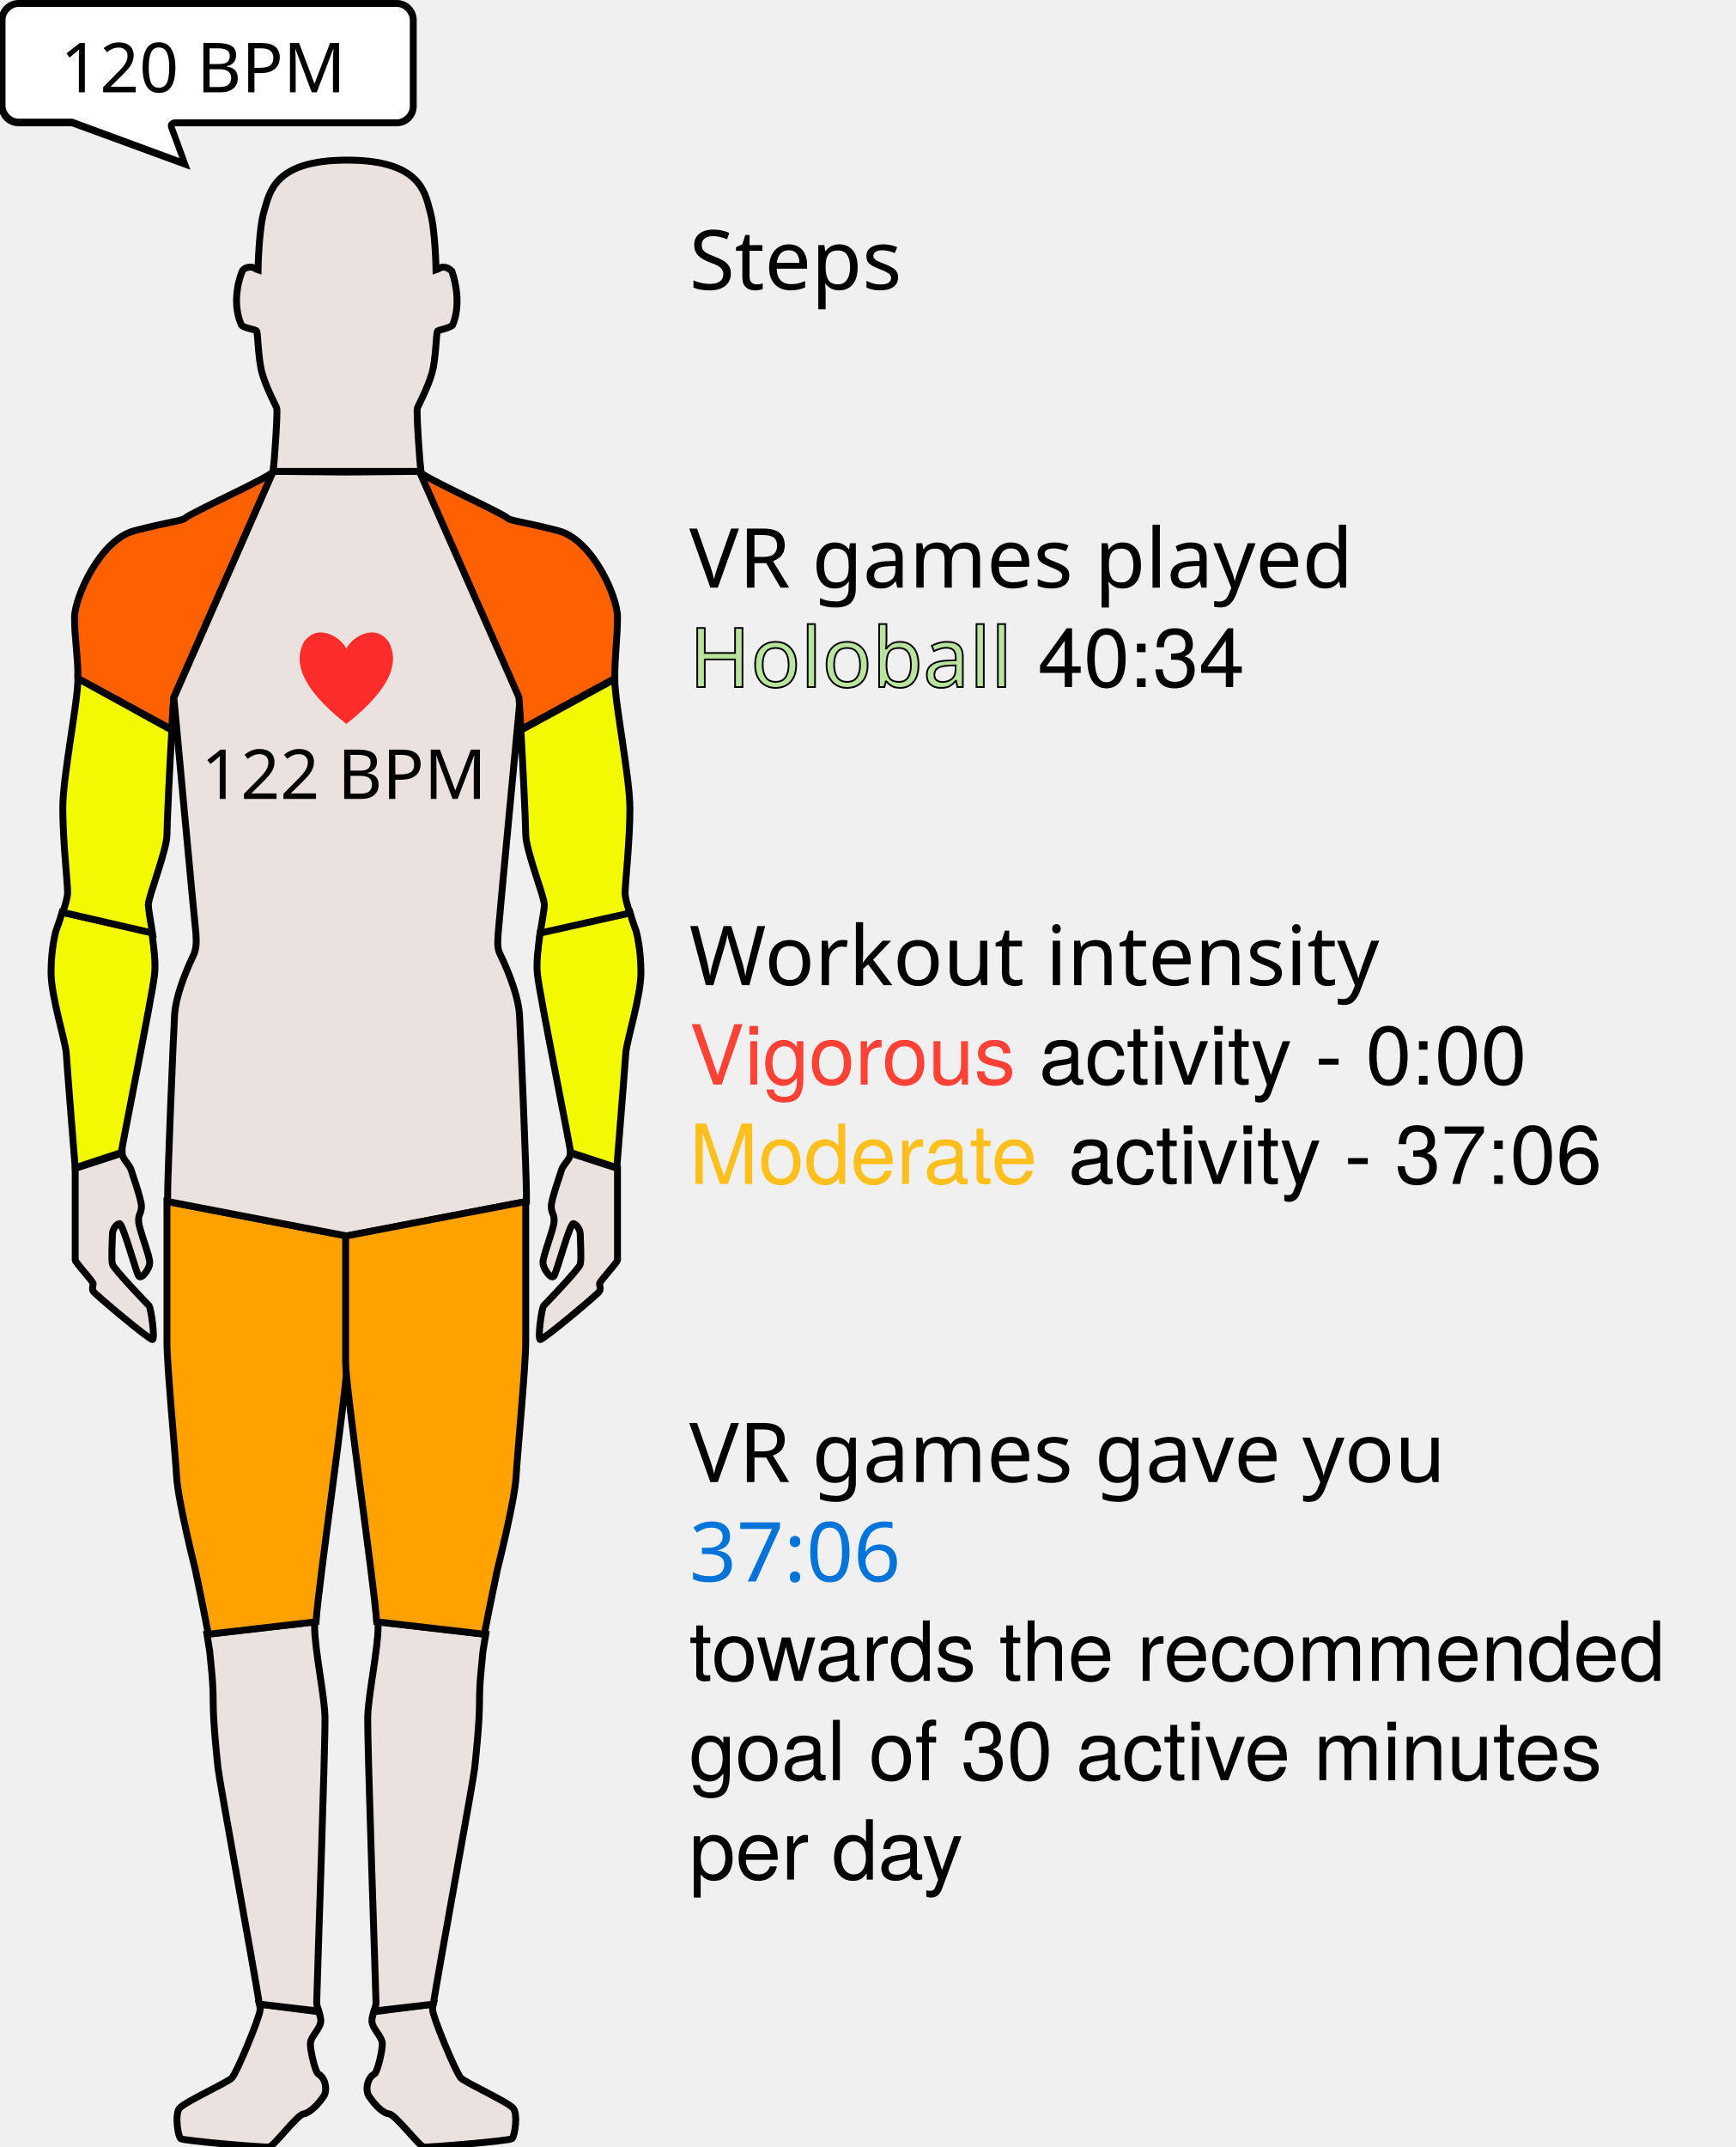
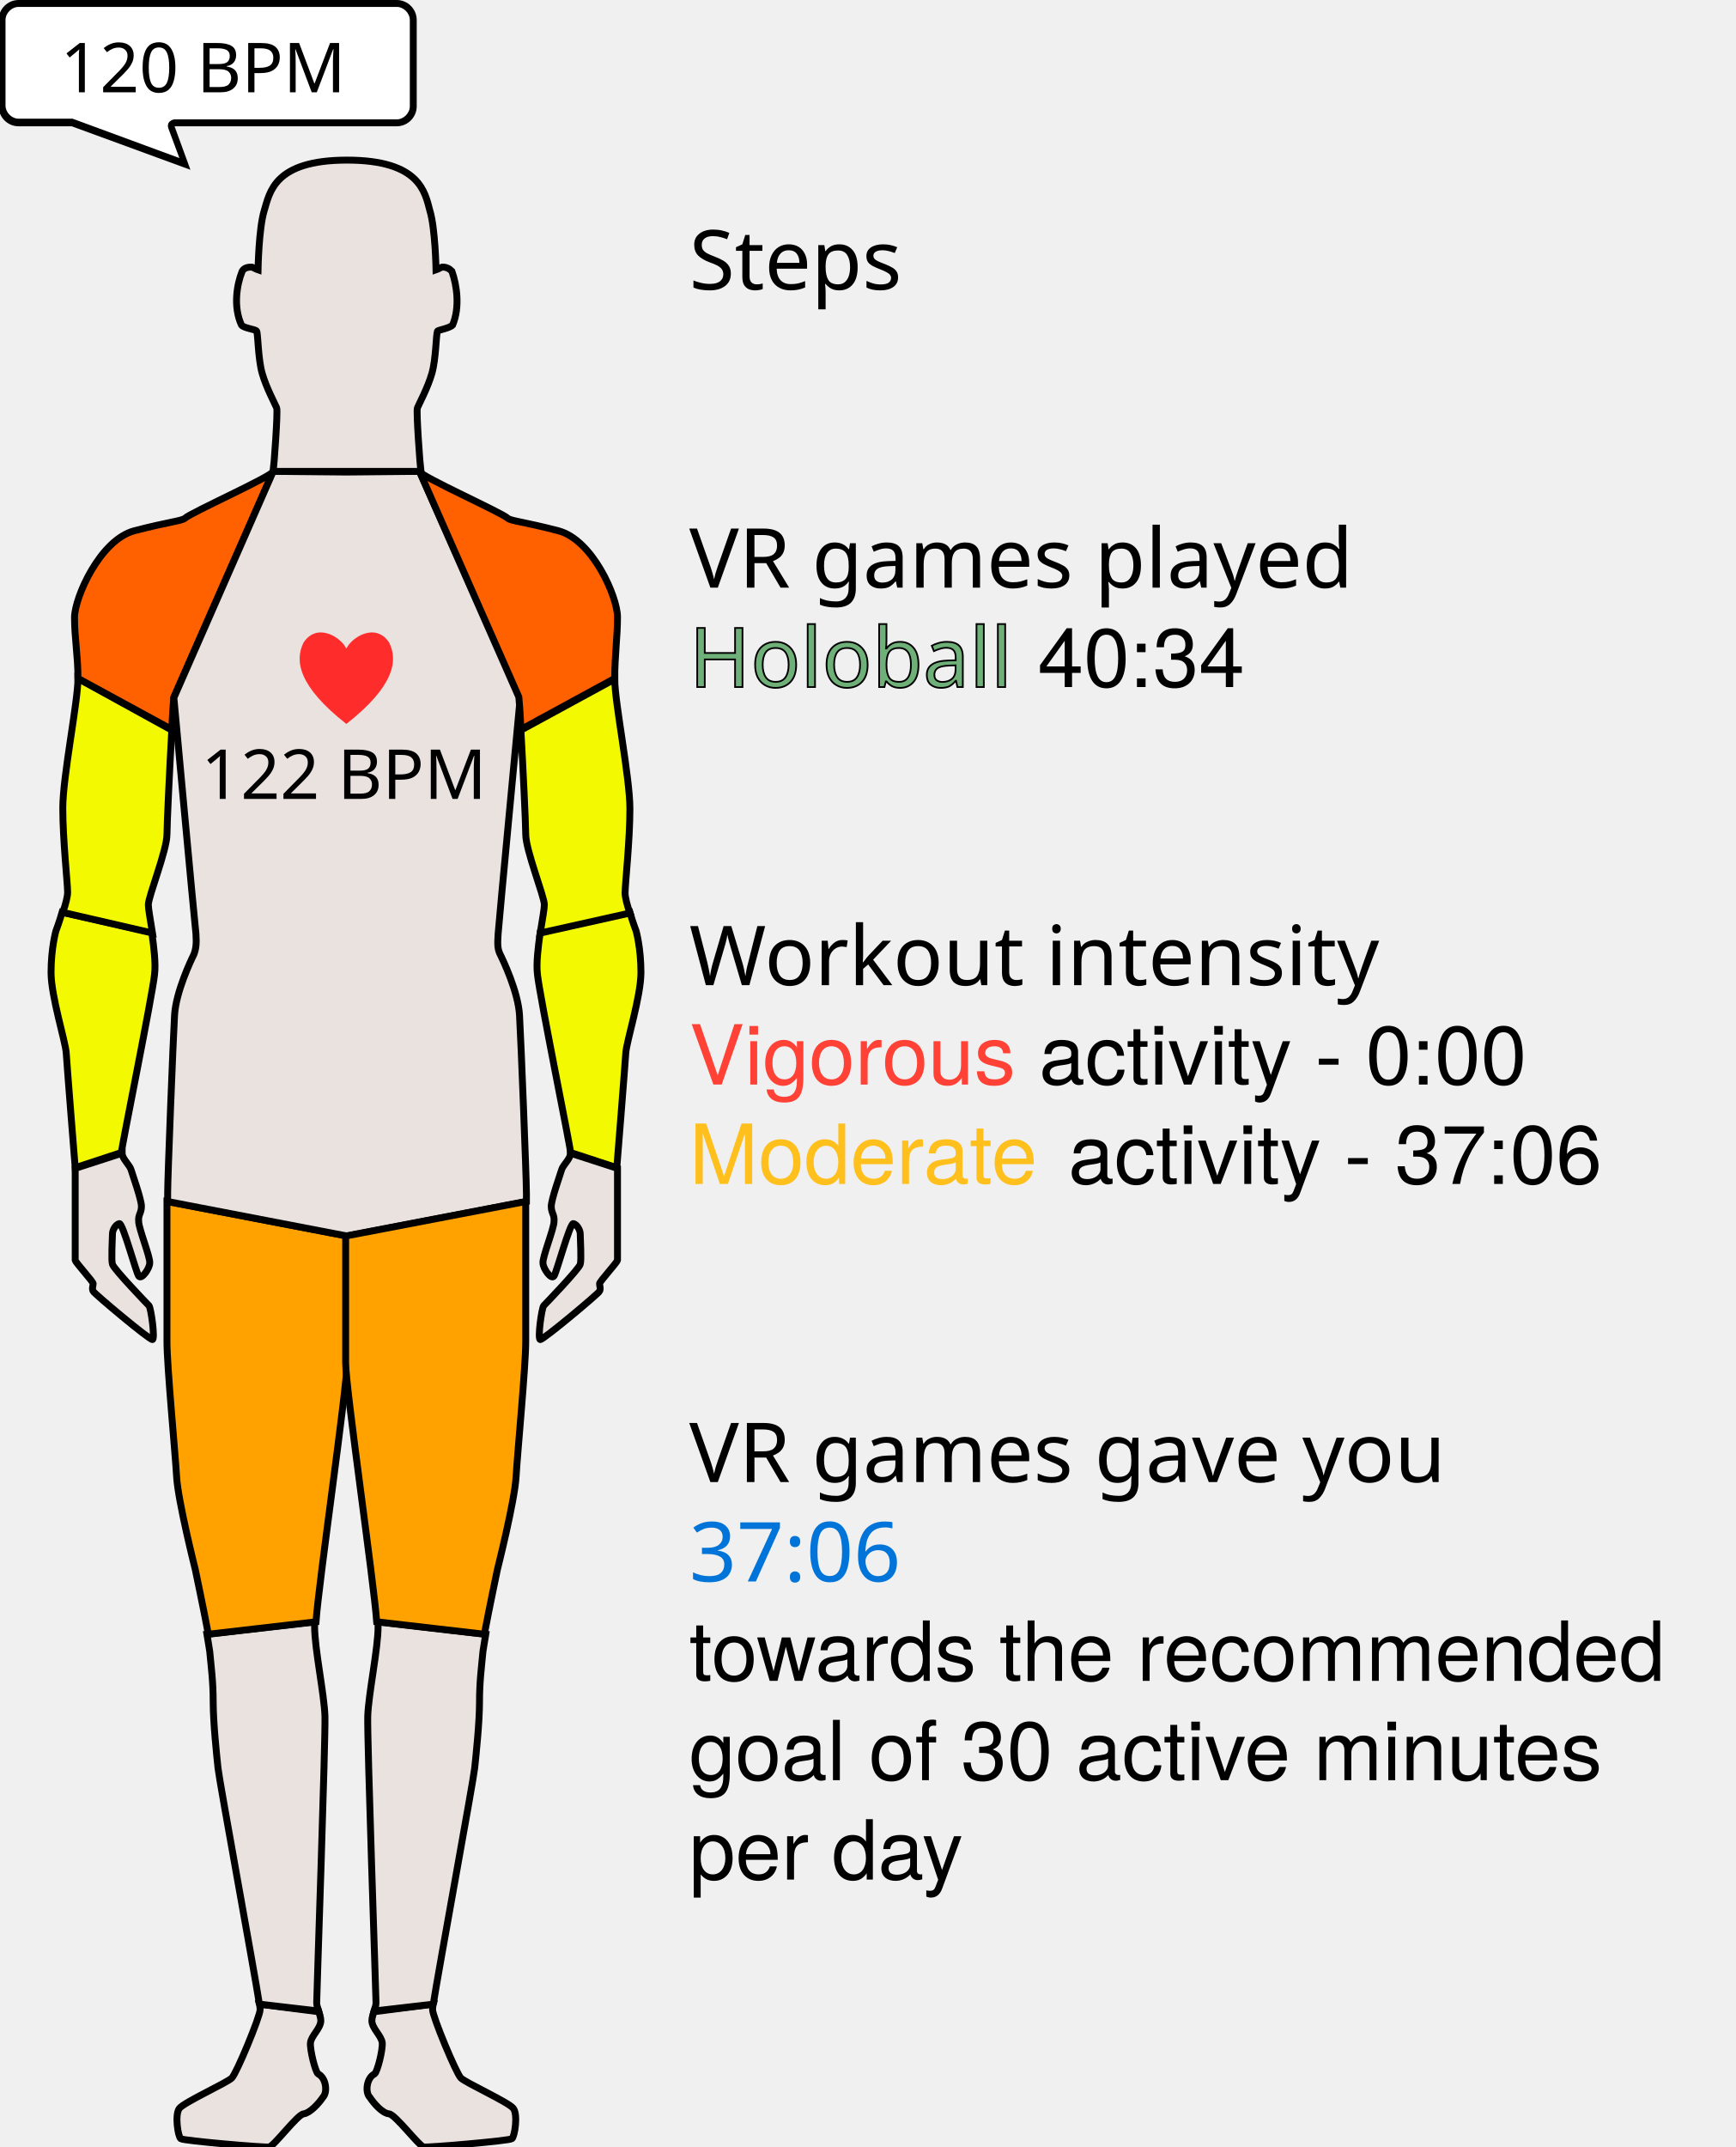
<svg xmlns="http://www.w3.org/2000/svg" version="1.1" id="Layer_1" x="0px" y="0px" viewBox="0 0 251.6 311.1" style="enable-background:new 0 0 251.6 311.1;" xml:space="preserve">
  <style type="text/css">
	.st0{fill:#EAE2DF;stroke:#000000;stroke-miterlimit:10;}
	.st1{fill:#FFA200;stroke:#000000;stroke-miterlimit:10;}
	.st2{fill:#F2F900;stroke:#000000;stroke-miterlimit:10;}
	.st3{fill:#FF6100;stroke:#000000;stroke-miterlimit:10;}
	.st4{fill:#FF2C2C;}
	.st5{fill:#FFFFFF;}
	.st6{font-family:'HelveticaNeue-Bold';}
	.st7{font-size:10px;}
	.st8{font-size:12px;}
- 	.st9{fill:#B8E49D;stroke:#000000;stroke-width:0.25;stroke-miterlimit:10;}
+ 	.st9{fill:#6FB078;stroke:#000000;stroke-width:0.25;stroke-miterlimit:10;}
	.st10{font-family:'HelveticaNeue';}
	.st11{fill:#FF4136;}
	.st12{fill:#FFBF1C;}
	.st13{fill:#0074D9;}
</style>
  <g>
    <path class="st0" d="M37.6,290.4c0.1,0.4,0.1,0.7,0.1,0.8c0,1-3.4,9.2-4.1,9.9c-0.7,0.7-6.9,3.5-7.6,4.4s-0.2,4.1,0.2,4.4   s12.1,1.3,12.8,1.2s4.1-4.7,5-4.8s2.2-1.5,2.8-2.4c0.7-0.7,0.5-2.8-0.7-3.4c-0.4-0.3-1.2-3.5-1.1-4.5c0.1-1,1.5-2.1,1.5-3.2   c0-0.5-0.2-0.9-0.3-1.3L37.6,290.4z" />
    <path class="st0" d="M37.6,290.4l8.6,1c-0.1-0.4-0.3-0.7-0.3-1.2c0-1,1.3-38.3,1.2-41.5s-1.5-9.8-1.5-13c0-0.2,0-0.4,0-0.7   L30,236.8l0,0c0.2,1.1,0.3,2,0.4,2.5c0.2,2.2,0.5,4.3,0.5,7.3s0.5,7.7,0.7,9.6C31.8,258.1,36.8,285.3,37.6,290.4" />
    <path class="st1" d="M24.2,174.1c0,4.4,0,17.1,0,20.3c0,3.6,1.2,16.1,1.4,19.6c0.2,3.5,2.7,13.4,2.7,13.4s1.2,5.7,1.9,9.4l15.6-1.8   c0.4-5.7,4.5-33.9,4.5-37.5c0-3.8,0-18.4,0-18.4L24.2,174.1z" />
    <path class="st2" d="M10.9,169.2c0,0-1.2-14.9-1.3-16.6c-0.1-1.7-2.2-8.2-2.2-11.7s0.7-6,0.7-6s0.5-1.3,0.9-2.7l13,2.9   c0.3,2.1,0.6,4.5,0.4,6.1c-0.3,3-4.8,25.1-4.8,25.8L10.9,169.2z" />
    <path class="st0" d="M17.7,167.1c0,0.8,1.1,1.7,1.3,2.4c0.2,0.7,1.5,4.3,1.5,5.3S20,176,20.1,177c0,1,1.7,5.2,1.6,6   c0,0.8-1.2,2.5-1.6,1.9s-2.3-7.7-2.8-7.6c-0.5,0.1-1,0.9-1,1.5s-0.2,3.8,0,4.4c0.2,0.7,5,5.7,5.3,6c0.3,0.4,0.9,4.8,0.5,4.9   c-0.4,0.1-8.5-6.7-8.6-7c-0.2-0.4,0-0.8,0-1.1s-2.5-3-2.6-3.4c0-0.5,0-13.3,0-13.3L17.7,167.1z" />
    <path class="st2" d="M22.1,135.2c-0.3-1.9-0.6-3.5-0.6-4.1c0-1.2,2.7-7.9,2.7-10.2c0-1.5,0.4-9.8,0.7-15.1l-13.6-7.5   c0,3.4-2.2,14.2-2.2,18.8s0.7,10.9,0.7,12.2c0,0.6-0.3,1.8-0.7,2.9L22.1,135.2z" />
    <path class="st3" d="M11.3,98.3l13.6,7.4c0.1-2.7,0.3-4.7,0.3-4.7l14.4-32.7c-0.1,0.7-12,6-12.8,6.8c-0.5,0.4-2.3,0.5-7.3,1.8   s-8.7,9.7-8.7,12.6S11.3,95,11.3,98.3" />
    <path class="st0" d="M25.2,101.1c0,0,3,32.6,3.2,34.2c0.1,1.5,0,2.2-0.3,3c-0.4,0.8-2.6,5.4-2.8,8.8c-0.2,3.4-1,23.5-1,25.8   c0,0.3,0,0.7,0,1.2l26,5l26-5c0-0.5,0-1,0-1.2c0-2.3-0.8-22.4-1-25.8c-0.2-3.4-2.4-8-2.8-8.8s-0.4-1.5-0.3-3s3.2-34.2,3.2-34.2   L60.8,68.3l-10.6,0.1l-10.6-0.1L25.2,101.1z" />
    <path class="st0" d="M62.8,290.4c-0.1,0.4-0.1,0.7-0.1,0.8c0,1,3.4,9.2,4.1,9.9c0.7,0.7,6.9,3.5,7.6,4.4s0.2,4.1-0.2,4.4   s-12.1,1.3-12.8,1.2c-0.7-0.2-4.1-4.7-5-4.8c-1-0.1-2.2-1.5-2.8-2.4c-0.7-0.7-0.5-2.8,0.7-3.4c0.4-0.3,1.2-3.5,1.1-4.5   c-0.1-1-1.5-2.1-1.5-3.2c0-0.5,0.2-0.9,0.3-1.3L62.8,290.4z" />
    <path class="st0" d="M62.8,290.4l-8.6,1c0.1-0.4,0.3-0.7,0.3-1.2c0-1-1.3-38.3-1.2-41.5s1.5-9.8,1.5-13c0-0.2,0-0.4,0-0.7l15.6,1.8   l0,0c-0.2,1.1-0.3,2-0.4,2.5c-0.2,2.2-0.5,4.3-0.5,7.3s-0.5,7.7-0.7,9.6C68.6,258.1,63.6,285.3,62.8,290.4" />
    <path class="st1" d="M76.2,174.1c0,4.4,0,17.1,0,20.3c0,3.6-1.2,16.1-1.4,19.6c-0.2,3.5-2.7,13.4-2.7,13.4s-1.2,5.7-1.9,9.4   L54.6,235c-0.4-5.7-4.5-33.9-4.5-37.5c0-3.8,0-18.4,0-18.4L76.2,174.1z" />
    <path class="st2" d="M89.4,169.2c0,0,1.2-14.9,1.3-16.6c0.1-1.7,2.2-8.2,2.2-11.7s-0.7-6-0.7-6s-0.5-1.3-0.9-2.7l-13,2.9   c-0.3,2.1-0.6,4.5-0.4,6.1c0.3,3,4.8,25.1,4.8,25.8L89.4,169.2z" />
    <path class="st0" d="M82.7,167.1c0,0.8-1.1,1.7-1.3,2.4s-1.5,4.3-1.5,5.3s0.5,1.2,0.4,2.2c0,1-1.7,5.2-1.6,6c0,0.8,1.2,2.5,1.6,1.9   s2.3-7.7,2.8-7.6c0.5,0.1,1,0.9,1,1.5s0.2,3.8,0,4.4c-0.2,0.7-5,5.7-5.3,6c-0.3,0.4-0.9,4.8-0.5,4.9s8.5-6.7,8.6-7   c0.2-0.4,0-0.8,0-1.1s2.5-3,2.6-3.4c0-0.5,0-13.3,0-13.3L82.7,167.1z" />
    <path class="st2" d="M78.3,135.2c0.3-1.9,0.6-3.5,0.6-4.1c0-1.2-2.7-7.9-2.7-10.2c0-1.5-0.4-9.8-0.7-15.1l13.6-7.4   c0,3.4,2.2,14.2,2.2,18.8s-0.7,10.9-0.7,12.2c0,0.6,0.3,1.8,0.7,2.9L78.3,135.2z" />
    <path class="st3" d="M89.1,98.3l-13.6,7.4c-0.1-2.7-0.3-4.7-0.3-4.7L60.8,68.3c0.1,0.7,12,6,12.8,6.8c0.5,0.4,2.3,0.5,7.3,1.8   s8.6,9.6,8.6,12.5S89.1,95,89.1,98.3" />
    <path class="st0" d="M39.6,68.3c0.1-0.7,0.7-8.7,0.5-9.2s-1.5-2.9-2.1-5s-0.6-5.7-0.8-6.1c-0.1-0.3-1.8-0.4-2.2-0.9   c-1.2-2.6-0.7-5.8,0.1-7.8c0.3-0.5,0.8-0.6,1.4-0.6c0.3,0.1,0.6,0.3,0.9,0.4c0,0,0.1-6,0.9-8.6c0.8-2.6,1.4-7.3,12-7.3   s11.3,4.7,12,7.3c0.8,2.6,0.9,8.6,0.9,8.6c0.3-0.1,0.6-0.3,0.9-0.4c0.6,0,1,0.2,1.4,0.6c0.7,2,1.2,5.2,0.1,7.8   c-0.5,0.5-2.1,0.7-2.2,0.9c-0.2,0.5-0.2,4-0.8,6.1s-1.9,4.5-2.1,5c-0.2,0.5,0.4,8.5,0.5,9.2H39.6z" />
    <path class="st4" d="M50.2,94c-0.7-1.6-4.2-3.9-6.2-0.9c-1.3,2.6-0.8,6.3,6.2,11.8c7-5.5,7.5-9.2,6.2-11.8   C54.4,90.1,50.9,92.4,50.2,94z" />
    <g>
      <path class="st5" d="M10.6,17.8c-0.1,0-0.1,0-0.2,0H2.7c-1.3,0-2.4-1.1-2.4-2.4V2.9c0-1.3,1.1-2.4,2.4-2.4h54.8    c1.3,0,2.4,1.1,2.4,2.4v12.5c0,1.3-1.1,2.4-2.4,2.4H25.3c-0.2,0-0.3,0.1-0.4,0.2s-0.1,0.3-0.1,0.5l1.9,5.3L10.6,17.8z" />
      <path d="M57.5,1c1,0,1.9,0.9,1.9,1.9v12.5c0,1-0.9,1.9-1.9,1.9H25.3c-0.3,0-0.6,0.2-0.8,0.4c-0.2,0.3-0.2,0.6-0.1,0.9l1.6,4.3    l-15.2-5.6c-0.1,0-0.2-0.1-0.3-0.1H2.7c-1,0-1.9-0.9-1.9-1.9V2.9c0-1,0.9-1.9,1.9-1.9L57.5,1 M57.5,0H2.7C1.1,0-0.2,1.3-0.2,2.9    v12.5c0,1.6,1.3,2.9,2.9,2.9h7.7l17.2,6.3l-2.3-6.3h32.2c1.6,0,2.9-1.3,2.9-2.9V2.9C60.4,1.3,59.1,0,57.5,0L57.5,0z" />
    </g>
  </g>
  <text transform="matrix(1 0 0 1 29.1614 115.7606)" class="st6 st7">122 BPM</text>
  <text transform="matrix(1 0 0 1 8.7477 13.3736)" class="st6 st7">120 BPM</text>
  <text transform="matrix(1 0 0 1 99.9 41.95)" class="st6 st8">Steps</text>
  <text transform="matrix(1 0 0 1 99.9 85.15)" class="st6 st8">VR games played</text>
  <text transform="matrix(1 0 0 1 99.9 99.55)" class="st9 st6 st8">Holoball</text>
  <text transform="matrix(1 0 0 1 150.4 99.55)" class="st10 st8">40:34</text>
  <text transform="matrix(1 0 0 1 99.9 142.75)" class="st6 st8">Workout intensity</text>
  <text transform="matrix(1 0 0 1 99.9 157.15)" class="st11 st10 st8">Vigorous </text>
  <text transform="matrix(1 0 0 1 150.6 157.15)" class="st10 st8">activity - 0:00</text>
  <text transform="matrix(1 0 0 1 99.9 171.55)" class="st12 st10 st8">Moderate</text>
  <text transform="matrix(1 0 0 1 151.5 171.55)" class="st10 st8"> activity - 37:06</text>
  <text transform="matrix(1 0 0 1 99.9 214.75)" class="st6 st8">VR games gave you</text>
  <text transform="matrix(1 0 0 1 99.9 229.15)" class="st13 st6 st8">37:06</text>
  <text transform="matrix(1 0 0 1 99.9 243.55)" class="st10 st8">towards the recommended</text>
  <text transform="matrix(1 0 0 1 99.9 257.95)" class="st10 st8">goal of 30 active minutes</text>
  <text transform="matrix(1 0 0 1 99.9 272.35)" class="st10 st8">per day</text>
</svg>
